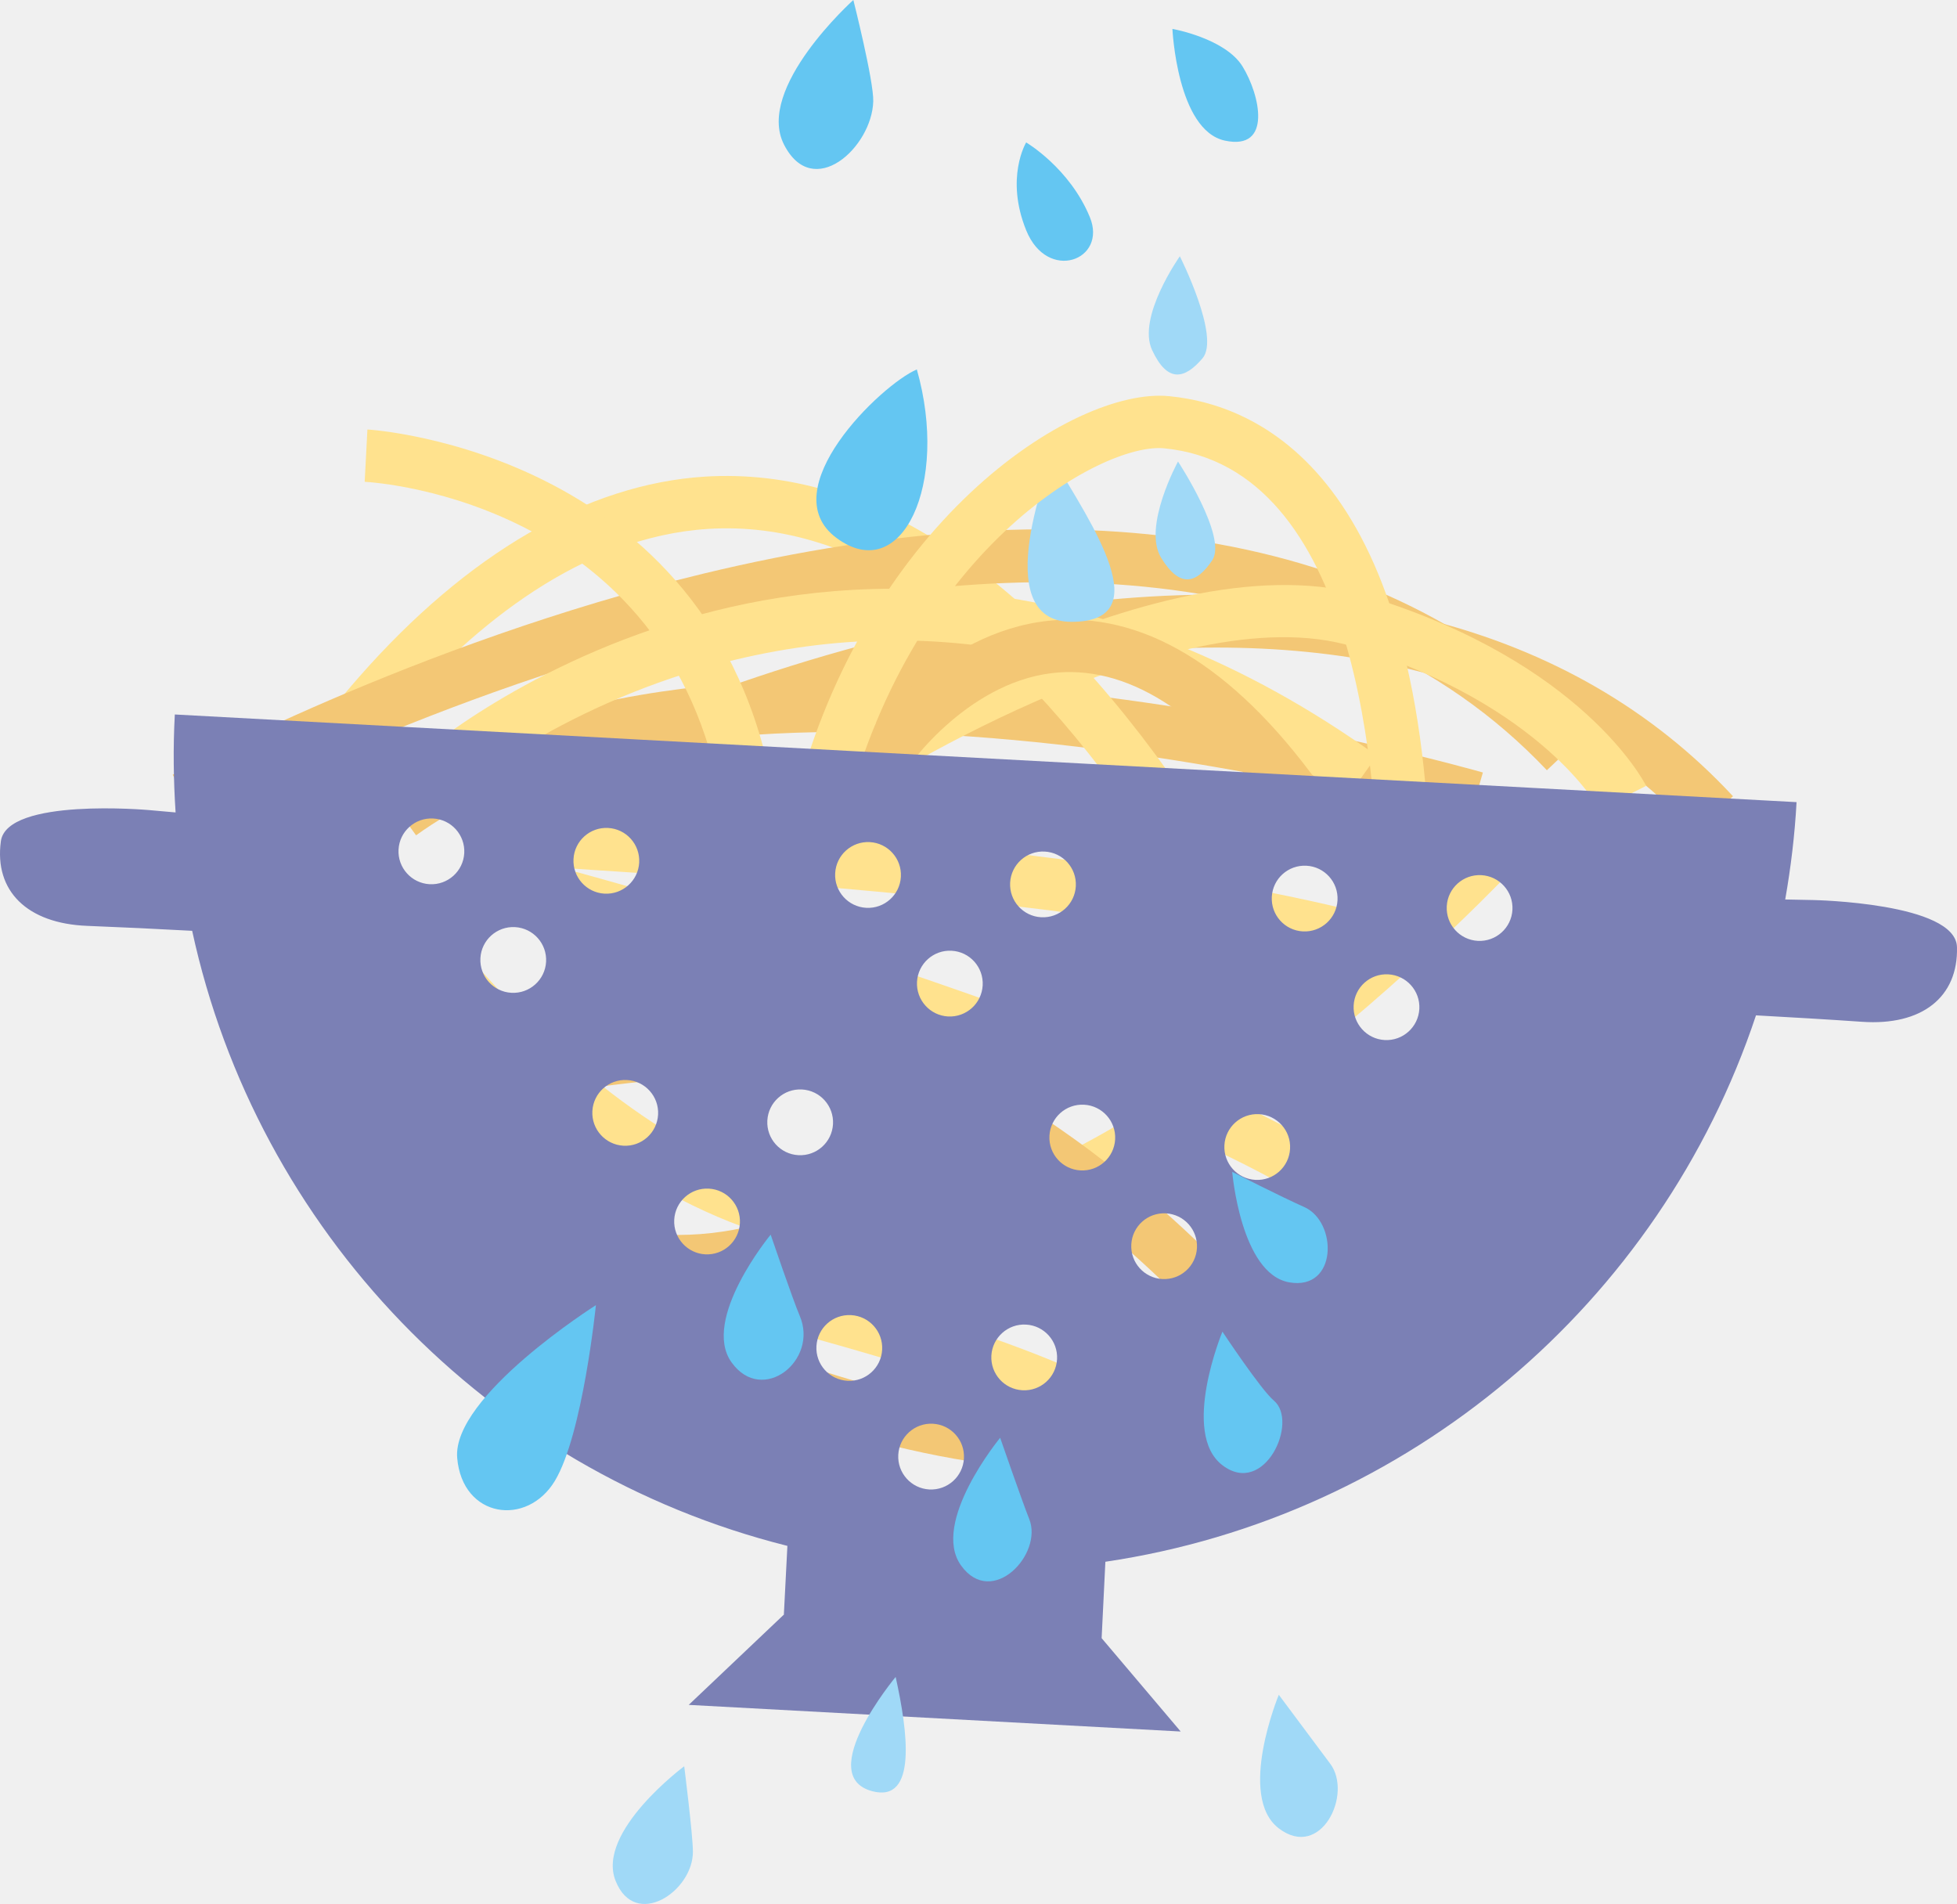
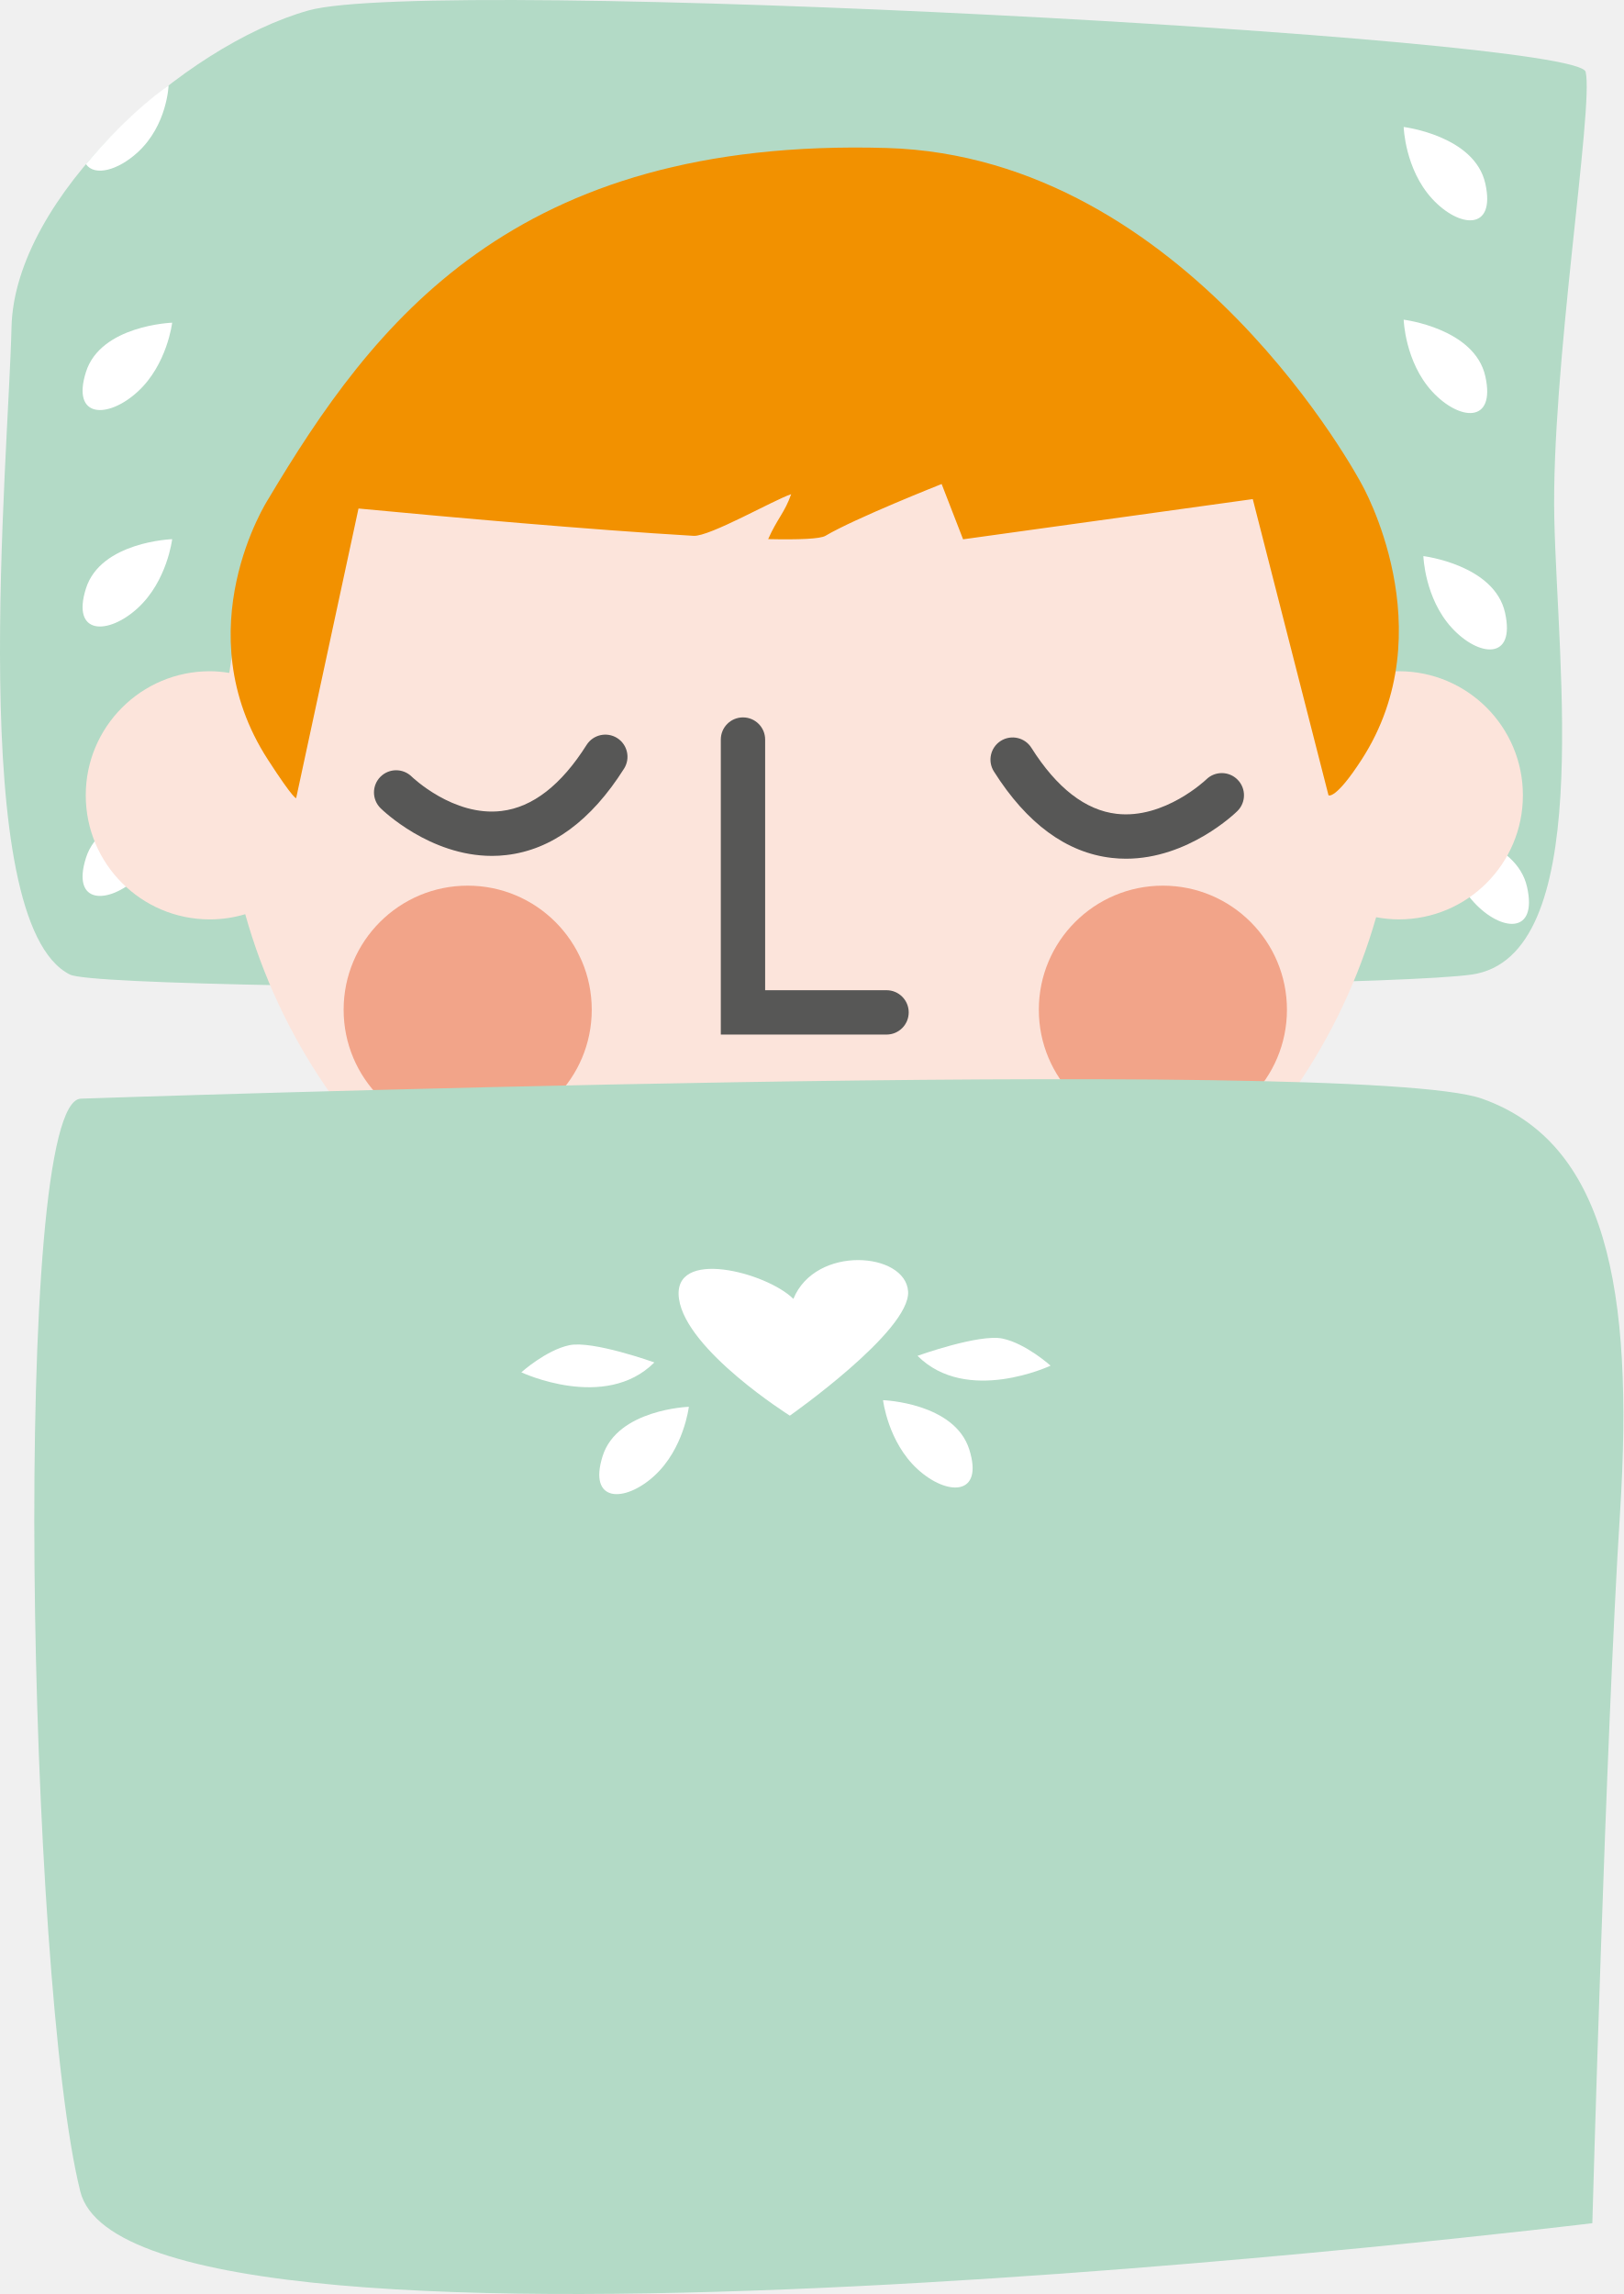
- <svg xmlns="http://www.w3.org/2000/svg" version="1.1" id="Layer_1" x="0px" y="0px" width="149.436" height="145.37" viewBox="0 0 149.436 145.37" enable-background="new 0 0 595.28 841.89" xml:space="preserve">
-   <defs id="defs4918" />
-   <g id="g4778" transform="translate(-223.0676,-348.463)">
-     <g id="g4780">
-       <path d="m 304.931,460.693 c -22.889,0 -55.621,-19.517 -60.955,-25.41 l 2.966,-2.684 c 6.996,7.729 51.708,31.873 69.067,21.563 l 2.043,3.439 c -3.657,2.174 -8.159,3.092 -13.121,3.092 z" id="path4782" style="fill:#f3c775" />
-     </g>
-     <g id="g4784">
-       <path d="m 254.838,412.241 -2.34,-3.244 c 10.695,-7.716 28.096,-10.304 51.723,-7.699 17.391,1.919 31.935,6.104 32.079,6.146 l -1.114,3.842 c -0.563,-0.163 -56.637,-16.15 -80.348,0.955 z" id="path4786" style="fill:#f3c775" />
-     </g>
-     <g id="g4788">
-       <path d="m 244.222,416.035 -3.555,-1.835 c 0.147,-0.284 3.663,-7.039 9.815,-14.046 8.289,-9.44 17.419,-14.731 26.404,-15.3 12.637,-0.779 24.963,7.382 36.623,24.316 l -3.295,2.268 c -10.807,-15.696 -21.93,-23.297 -33.076,-22.592 -19.294,1.221 -32.782,26.929 -32.916,27.189 z" id="path4790" style="fill:#ffe28e" />
-     </g>
-     <g id="g4792">
-       <path d="m 238.177,411.119 -1.924,-3.507 c 0.181,-0.1 18.374,-10.004 40.497,-15.345 29.677,-7.164 52.964,-2.929 67.341,12.254 l -2.904,2.75 c -32.432,-34.247 -102.309,3.461 -103.01,3.848 z" id="path4794" style="fill:#f3c775" />
-     </g>
-     <g id="g4796">
-       <path d="m 352.469,411.98 c -27.539,-29.65 -82.468,-3.286 -83.02,-3.016 l -1.757,-3.594 c 0.587,-0.287 14.587,-7.068 32.399,-10.104 23.899,-4.07 43.023,0.766 55.307,13.99 l -2.929,2.724 z" id="path4798" style="fill:#f3c775" />
-     </g>
-     <g id="g4800">
-       <path d="m 325.88,409.42 c -15.577,-11.169 -31.776,-14.603 -48.151,-10.208 -12.289,3.301 -20.1,10.021 -20.177,10.089 l -2.634,-3.011 c 0.34,-0.297 8.468,-7.324 21.598,-10.894 12.129,-3.297 30.944,-4.106 51.694,10.773 l -2.33,3.251 z" id="path4802" style="fill:#ffe28e" />
-     </g>
-     <g id="g4804">
-       <path d="m 345.197,410.268 c -0.035,-0.067 -4.285,-7.94 -18.743,-12.416 -13.872,-4.286 -38.036,11.455 -38.278,11.614 l -2.198,-3.342 c 1.055,-0.693 26.007,-16.942 41.659,-12.093 16.218,5.019 20.938,14.05 21.131,14.432 l -3.571,1.805 z" id="path4806" style="fill:#ffe28e" />
-     </g>
-     <g id="g4808">
-       <path d="m 320.448,410.543 c -5.677,-7.789 -11.432,-11.388 -17.103,-10.681 -6.449,0.797 -11.159,7.114 -11.682,8.408 0.091,-0.225 0.215,-0.959 -0.291,-1.653 l -3.232,2.355 c -0.33,-0.452 -0.62,-1.226 -0.128,-2.335 1.093,-2.466 6.933,-9.904 15.1,-10.775 7.135,-0.758 14.055,3.387 20.569,12.325 l -3.233,2.356 z" id="path4810" style="fill:#f3c775" />
-     </g>
-     <g id="g4812">
-       <path d="m 291.036,444.226 c -9.9,0 -20.291,-5.06 -30.161,-14.713 -7.741,-7.57 -12.415,-15.206 -12.61,-15.527 l 3.418,-2.077 c 0.181,0.296 18.271,29.592 40.777,28.276 17.676,-1.018 43.439,-28.328 43.697,-28.604 l 2.92,2.733 c -1.098,1.174 -27.118,28.756 -46.387,29.865 -0.549,0.031 -1.101,0.047 -1.654,0.047 z" id="path4814" style="fill:#ffe28e" />
-     </g>
-     <g id="g4816">
-       <path d="m 316.836,451.441 c -0.135,-0.155 -13.574,-15.591 -27.066,-19.554 -12.07,-3.546 -32.091,1.454 -37.94,3.072 l -0.32,0.087 -0.979,-3.879 0.489,1.939 -0.492,-1.938 0.234,-0.064 c 6.107,-1.688 27.049,-6.897 40.134,-3.055 14.632,4.299 28.389,20.108 28.967,20.779 l -3.027,2.613 z" id="path4818" style="fill:#f3c775" />
-     </g>
-     <g id="g4820">
-       <path d="m 274.815,446.751 c -0.059,0 -0.118,-10e-4 -0.175,-10e-4 l 0.033,-4 c 0.061,10e-4 0.122,10e-4 0.182,10e-4 17.872,0 36.125,-22.065 41.306,-28.848 l 3.179,2.428 c -20.911,27.369 -37.981,30.42 -44.525,30.42 z" id="path4822" style="fill:#f3c775" />
-     </g>
-     <g id="g4824">
-       <path d="m 339.488,427.064 c -13.465,-8.397 -53.732,-11.037 -70.927,-12.164 -8.818,-0.578 -8.818,-0.578 -9.507,-1.477 l 3.175,-2.434 c -0.415,-0.541 -0.951,-0.664 -0.974,-0.669 0.593,0.131 3.98,0.353 7.567,0.588 17.495,1.146 58.464,3.832 72.782,12.761 l -2.116,3.395 z" id="path4826" style="fill:#ffe28e" />
-     </g>
-     <g id="g4828">
-       <path d="m 330.129,445.906 c -7.713,-10.885 -53.883,-24.516 -71.022,-28.85 l 0.98,-3.879 c 2.574,0.651 63.165,16.105 73.306,30.416 l -3.264,2.313 z" id="path4830" style="fill:#ffe28e" />
-     </g>
-     <g id="g4832">
-       <path d="m 309.648,460.446 c -4.673,-6.278 -48.749,-15.98 -52.013,-16.222 l 0.166,-3.997 c 1.902,0.068 48.832,9.468 55.056,17.83 l -3.209,2.389 z" id="path4834" style="fill:#ffe28e" />
-     </g>
-     <g id="g4836">
-       <g id="g4838">
-         <path d="m 293.077,376.67 c -2.713,1.146 -11.104,9.215 -6.121,12.877 4.983,3.664 8.607,-4.133 6.121,-12.877 z" id="path4840" style="fill:#64c6f2" />
+ <svg xmlns="http://www.w3.org/2000/svg" version="1.1" id="Layer_1" x="0px" y="0px" width="109.826" height="155.181" viewBox="0 0 109.826 155.181" enable-background="new 0 0 595.28 841.89" xml:space="preserve">
+   <defs id="defs4412" />
+   <g id="g4312" transform="translate(-234.1784,-313.9726)">
+     <g id="g4314">
+       <g id="g4316">
+         <path d="m 238.91,379.898 c 2.704,1.352 86.496,1.186 94.83,0 8.332,-1.186 5.814,-20.75 5.592,-30.83 -0.225,-10.079 2.686,-27.865 2.119,-30.237 -0.564,-2.372 -77.988,-6.522 -86.411,-4.15 -8.422,2.372 -19.885,12.63 -20.083,21.434 -0.197,8.803 -3.162,40.227 3.953,43.783 z" id="path4318" style="fill:#b3dac6" />
      </g>
-       <g id="g4842">
-         <path d="m 301.425,359.338 c 0,0 -1.624,2.691 0,6.703 1.623,4.014 6.215,2.291 4.864,-0.996 -1.543,-3.758 -4.864,-5.707 -4.864,-5.707 z" id="path4844" style="fill:#64c6f2" />
+       <g id="g4320">
+         <path d="m 245.584,319.753 c 0,0 -2.552,1.693 -5.591,5.323 0.578,0.837 2.152,0.435 3.5,-0.8 2,-1.833 2.091,-4.523 2.091,-4.523 z" id="path4322" style="fill:#ffffff" />
      </g>
-       <g id="g4846">
-         <path d="m 288.229,348.463 c 0,0 -7.502,6.727 -5.292,11.045 2.21,4.32 6.707,0.217 6.812,-3.303 0.046,-1.549 -1.52,-7.742 -1.52,-7.742 z" id="path4848" style="fill:#64c6f2" />
+       <g id="g4324">
+         <path d="m 245.826,335.802 c 0,0 -4.833,0.168 -5.833,3.334 -1,3.166 1.5,3.166 3.5,1.333 2,-1.833 2.333,-4.667 2.333,-4.667 z" id="path4326" style="fill:#ffffff" />
      </g>
-       <g id="g4850">
-         <path d="m 312.593,350.67 c 0,0 0.355,7.742 4.004,8.529 3.649,0.785 2.68,-3.512 1.349,-5.666 -1.332,-2.152 -5.353,-2.863 -5.353,-2.863 z" id="path4852" style="fill:#64c6f2" />
+       <g id="g4328">
+         <path d="m 245.826,350.445 c 0,0 -4.833,0.168 -5.833,3.334 -1,3.166 1.5,3.166 3.5,1.332 2,-1.832 2.333,-4.666 2.333,-4.666 z" id="path4330" style="fill:#ffffff" />
      </g>
-       <g id="g4854">
-         <path d="m 303.418,383.404 c 0,0 -5.105,12.564 1.496,12.537 6.603,-0.025 1.594,-7.355 -1.496,-12.537 z" id="path4856" style="fill:#a0d9f7" />
+       <g id="g4332">
+         <path d="m 245.826,368.67 c 0,0 -4.833,0.168 -5.833,3.334 -1,3.166 1.5,3.166 3.5,1.332 2,-1.832 2.333,-4.666 2.333,-4.666 z" id="path4334" style="fill:#ffffff" />
      </g>
-       <g id="g4858">
-         <path d="m 313.02,383.701 c 0,0 -2.732,4.99 -1.287,7.352 1.444,2.363 2.714,1.961 3.9,0.188 1.186,-1.772 -2.613,-7.54 -2.613,-7.54 z" id="path4860" style="fill:#a0d9f7" />
+       <g id="g4336">
+         <path d="m 329.141,322.563 c 0,0 4.801,0.584 5.523,3.824 0.723,3.241 -1.768,3.025 -3.602,1.026 -1.834,-1.999 -1.921,-4.85 -1.921,-4.85 z" id="path4338" style="fill:#ffffff" />
      </g>
-       <g id="g4862">
-         <path d="m 313.16,368.029 c 0,0 -3.287,4.645 -2.121,7.156 1.164,2.512 2.471,2.258 3.854,0.633 1.38,-1.625 -1.733,-7.789 -1.733,-7.789 z" id="path4864" style="fill:#a0d9f7" />
+       <g id="g4340">
+         <path d="m 329.141,335.599 c 0,0 4.801,0.585 5.523,3.825 0.722,3.24 -1.768,3.024 -3.602,1.026 -1.833,-1.998 -1.921,-4.851 -1.921,-4.851 z" id="path4342" style="fill:#ffffff" />
+       </g>
+       <g id="g4344">
+         <path d="m 330.473,351.591 c 0,0 4.801,0.584 5.525,3.825 0.723,3.24 -1.768,3.025 -3.604,1.025 -1.833,-1.998 -1.921,-4.85 -1.921,-4.85 z" id="path4346" style="fill:#ffffff" />
+       </g>
+       <g id="g4348">
+         <path d="m 331.967,370.154 c 0,0 4.801,0.586 5.523,3.826 0.722,3.24 -1.768,3.023 -3.602,1.025 -1.835,-1.997 -1.921,-4.851 -1.921,-4.851 z" id="path4350" style="fill:#ffffff" />
      </g>
    </g>
-     <g id="g4866">
-       <path d="m 278.366,410.892 c -3.404,-24.06 -26.47,-25.589 -27.451,-25.643 l 0.208,-3.994 c 0.273,0.014 27.332,1.709 31.204,29.076 l -3.961,0.561 z" id="path4868" style="fill:#ffe28e" />
-     </g>
-     <g id="g4870">
-       <path d="m 282.379,427.781 c -0.19,0 -0.396,-0.027 -0.62,-0.087 -1.951,-0.517 -1.622,-2.073 -0.967,-5.176 0.511,-2.418 1.409,-6.348 2.668,-11.68 5.295,-22.416 21.598,-32.849 28.881,-32.127 7.466,0.723 19.992,6.797 19.992,39.364 l -4,0 c 0,-10.162 -1.596,-33.953 -16.379,-35.384 -4.761,-0.452 -19.572,7.774 -24.602,29.066 -1.841,7.794 -2.599,11.278 -2.904,12.832 l 0.33,0.097 c -0.41,1.397 -0.909,3.095 -2.399,3.095 z m -0.572,-3.967 1.904,0.56 c -0.235,-0.247 -0.55,-0.451 -0.954,-0.553 -0.343,-0.087 -0.663,-0.077 -0.95,-0.007 z" id="path4872" style="fill:#ffe28e" />
-     </g>
-     <g id="g4874">
-       <g id="g4876">
-         <path d="m 361.54,417.182 -2.154,-0.043 c 0.427,-2.431 0.729,-4.906 0.866,-7.432 l -123.835,-6.693 c -0.137,2.524 -0.102,5.018 0.059,7.479 l -2.059,-0.182 c 0,0 -10.828,-0.967 -11.283,2.383 -0.516,3.791 2.005,6.283 6.598,6.459 2.568,0.1 5.374,0.236 8.009,0.378 4.95,22.838 22.545,41.219 45.452,46.961 l -0.271,5.271 -0.021,-0.002 -7.243,6.871 37.567,2.033 -6.037,-7.127 0.286,-5.834 c 23.14,-3.424 42.356,-19.726 49.681,-41.718 2.66,0.145 5.498,0.312 8.09,0.491 4.584,0.32 7.361,-1.885 7.256,-5.707 -0.093,-3.381 -10.961,-3.588 -10.961,-3.588 z m -58.697,-3.702 c 1.386,0.074 2.448,1.258 2.374,2.643 -0.076,1.387 -1.26,2.447 -2.645,2.373 -1.385,-0.074 -2.445,-1.258 -2.371,-2.643 0.075,-1.384 1.258,-2.447 2.642,-2.373 z m -1.432,36.116 c 1.386,0.074 2.448,1.256 2.373,2.643 -0.075,1.383 -1.257,2.447 -2.644,2.371 -1.384,-0.074 -2.446,-1.258 -2.372,-2.643 0.076,-1.383 1.259,-2.447 2.643,-2.371 z m -16.001,1.65 c 0.075,-1.387 1.258,-2.449 2.645,-2.373 1.386,0.074 2.449,1.258 2.373,2.643 -0.074,1.385 -1.258,2.447 -2.644,2.373 -1.387,-0.077 -2.449,-1.26 -2.374,-2.643 z m 10.322,-30.193 c 1.387,0.074 2.448,1.258 2.373,2.643 -0.075,1.385 -1.258,2.447 -2.644,2.375 -1.382,-0.076 -2.445,-1.262 -2.371,-2.646 0.076,-1.386 1.26,-2.448 2.642,-2.372 z m -1.431,36.113 c 1.386,0.074 2.449,1.26 2.373,2.645 -0.074,1.383 -1.258,2.447 -2.644,2.373 -1.384,-0.076 -2.446,-1.26 -2.371,-2.646 0.076,-1.384 1.259,-2.446 2.642,-2.372 z m -4.816,-44.408 c 1.386,0.076 2.448,1.258 2.374,2.645 -0.076,1.385 -1.259,2.449 -2.645,2.373 -1.387,-0.076 -2.449,-1.26 -2.373,-2.645 0.075,-1.385 1.258,-2.447 2.644,-2.373 z m -33.611,3.215 c -1.386,-0.076 -2.449,-1.26 -2.374,-2.646 0.075,-1.385 1.258,-2.447 2.645,-2.371 1.386,0.074 2.448,1.26 2.373,2.645 -0.075,1.381 -1.259,2.446 -2.644,2.372 z m 6.247,8.291 c -1.383,-0.072 -2.445,-1.258 -2.37,-2.643 0.074,-1.385 1.258,-2.447 2.642,-2.373 1.386,0.076 2.448,1.26 2.374,2.645 -0.076,1.384 -1.26,2.447 -2.646,2.371 z m 4.739,-10.215 c 0.075,-1.383 1.258,-2.447 2.643,-2.371 1.385,0.074 2.448,1.258 2.373,2.643 -0.074,1.385 -1.258,2.447 -2.644,2.373 -1.385,-0.075 -2.446,-1.26 -2.372,-2.645 z m 3.815,21.89 c -1.387,-0.076 -2.449,-1.26 -2.374,-2.645 0.075,-1.385 1.258,-2.447 2.644,-2.371 1.386,0.074 2.448,1.258 2.374,2.643 -0.075,1.385 -1.258,2.448 -2.644,2.373 z m 6.247,8.293 c -1.383,-0.076 -2.446,-1.26 -2.371,-2.645 0.075,-1.383 1.259,-2.447 2.642,-2.371 1.387,0.074 2.448,1.258 2.373,2.643 -0.075,1.385 -1.257,2.448 -2.644,2.373 z m 4.739,-10.214 c 0.075,-1.387 1.258,-2.447 2.642,-2.373 1.386,0.074 2.447,1.258 2.373,2.643 -0.075,1.387 -1.259,2.449 -2.645,2.373 -1.383,-0.075 -2.445,-1.259 -2.37,-2.643 z m 23.914,3.806 c -1.386,-0.074 -2.447,-1.258 -2.373,-2.645 0.075,-1.385 1.259,-2.445 2.644,-2.371 1.387,0.076 2.449,1.258 2.373,2.645 -0.074,1.383 -1.257,2.447 -2.644,2.371 z m 6.248,8.295 c -1.384,-0.076 -2.446,-1.26 -2.37,-2.645 0.074,-1.385 1.258,-2.447 2.641,-2.371 1.386,0.074 2.448,1.258 2.373,2.643 -0.074,1.387 -1.258,2.447 -2.644,2.373 z m 7.11,-7.572 c -1.384,-0.074 -2.445,-1.258 -2.37,-2.645 0.074,-1.385 1.258,-2.445 2.642,-2.373 1.386,0.076 2.448,1.26 2.372,2.645 -0.075,1.385 -1.259,2.449 -2.644,2.373 z m 3.622,-18.971 c -1.387,-0.074 -2.447,-1.258 -2.373,-2.643 0.076,-1.385 1.258,-2.447 2.645,-2.371 1.385,0.072 2.447,1.256 2.373,2.641 -0.076,1.387 -1.261,2.447 -2.645,2.373 z m 6.248,8.295 c -1.385,-0.076 -2.446,-1.26 -2.371,-2.645 0.074,-1.385 1.258,-2.447 2.643,-2.371 1.385,0.072 2.447,1.258 2.373,2.641 -0.077,1.387 -1.26,2.449 -2.645,2.375 z m 7.109,-7.572 c -1.384,-0.076 -2.445,-1.258 -2.37,-2.645 0.073,-1.385 1.257,-2.447 2.64,-2.373 1.387,0.076 2.449,1.26 2.375,2.645 -0.076,1.385 -1.259,2.447 -2.645,2.373 z" id="path4878" style="fill:#7b80b5" />
+     <g id="g4352">
+       <g id="g4354">
+         <path d="m 328.814,359.379 c -0.139,0 -0.273,0.014 -0.41,0.021 -2.758,-19.268 -19.321,-34.082 -39.352,-34.082 -20.062,0 -36.645,14.861 -39.362,34.174 -0.431,-0.068 -0.868,-0.113 -1.317,-0.113 -4.635,0 -8.393,3.758 -8.393,8.393 0,4.637 3.757,8.395 8.393,8.395 0.833,0 1.637,-0.126 2.396,-0.352 4.686,16.742 20.045,29.025 38.283,29.025 18.164,0 33.473,-12.184 38.225,-28.82 0.5,0.092 1.012,0.146 1.537,0.146 4.635,0 8.393,-3.758 8.393,-8.395 0,-4.634 -3.758,-8.392 -8.393,-8.392 z" id="path4356" style="fill:#fce4db" />
+       </g>
+       <g id="g4358">
+         <circle cx="265.819" cy="382.277" r="8.393" id="circle4360" style="fill:#f2a489" />
+       </g>
+       <g id="g4362">
+         <path d="m 267.461,371.871 c -4.21,0 -7.392,-3.084 -7.535,-3.225 -0.59,-0.581 -0.597,-1.531 -0.016,-2.121 0.58,-0.588 1.527,-0.597 2.118,-0.02 l 0,0 c 0.028,0.027 2.819,2.723 6.081,2.327 2.103,-0.249 4.038,-1.752 5.753,-4.466 0.443,-0.701 1.369,-0.907 2.069,-0.468 0.7,0.443 0.909,1.369 0.467,2.069 -2.229,3.528 -4.908,5.495 -7.964,5.847 -0.329,0.04 -0.654,0.057 -0.973,0.057 z" id="path4364" style="fill:#575756" />
+       </g>
+       <g id="g4366">
+         <path d="m 310.356,372.062 c -0.319,0 -0.644,-0.018 -0.974,-0.056 -3.056,-0.352 -5.735,-2.319 -7.964,-5.847 -0.442,-0.7 -0.233,-1.626 0.467,-2.069 0.702,-0.44 1.628,-0.232 2.069,0.468 1.72,2.722 3.662,4.226 5.771,4.468 3.229,0.372 6.031,-2.298 6.06,-2.325 0.589,-0.582 1.54,-0.574 2.121,0.016 0.581,0.59 0.575,1.54 -0.016,2.121 -0.142,0.141 -3.324,3.224 -7.534,3.224 z" id="path4368" style="fill:#575756" />
+       </g>
+       <g id="g4370">
+         <path d="m 294.155,383.957 -11.212,0 0,-19.955 c 0,-0.828 0.671,-1.5 1.5,-1.5 0.829,0 1.5,0.672 1.5,1.5 l 0,16.955 8.212,0 c 0.829,0 1.5,0.672 1.5,1.5 0,0.828 -0.671,1.5 -1.5,1.5 z" id="path4372" style="fill:#575756" />
+       </g>
+       <g id="g4374">
+         <path d="m 326.295,346.714 c 0,0 -11.686,-22.139 -32.14,-22.731 -25.285,-0.733 -34.737,11.861 -41.852,23.791 0,0 -5.672,8.818 0,17.587 1.781,2.754 1.912,2.602 1.912,2.602 l 4.217,-19.591 c 6.143,0.582 15.667,1.438 22.67,1.848 1.082,0.063 5.467,-2.449 6.602,-2.818 -0.442,1.26 -0.948,1.658 -1.557,3.04 2.097,0.046 3.519,-0.013 3.875,-0.224 2.004,-1.187 7.861,-3.504 7.861,-3.504 l 1.451,3.741 19.598,-2.72 5.123,20.036 c 0,0 0.458,0.344 2.239,-2.41 5.673,-8.769 0.001,-18.647 0.001,-18.647 z" id="path4376" style="fill:#f29100" />
+       </g>
+       <g id="g4378">
+         <circle cx="312.851" cy="382.277" r="8.393" id="circle4380" style="fill:#f2a489" />
      </g>
    </g>
-     <g id="g4880">
-       <g id="g4882">
-         <g id="g4884">
-           <path d="m 268.571,448.113 c 0,0 -11,6.954 -10.592,11.67 0.396,4.592 5.331,5.279 7.46,1.742 2.129,-3.539 3.132,-13.412 3.132,-13.412 z" id="path4886" style="fill:#64c6f2" />
+     <g id="g4382">
+       <g id="g4384">
+         <path d="m 239.649,388.293 c 0,0 86.419,-2.963 94.79,0 8.371,2.965 10.305,12.787 9.338,28.033 -0.967,15.248 -1.873,48.037 -1.873,48.037 0,0 -98.735,12.09 -102.292,-2.141 -3.558,-14.228 -4.719,-73.775 0.037,-73.929 z" id="path4386" style="fill:#b3dac6" />
+       </g>
+       <g id="g4388">
+         <g id="g4390">
+           <path d="m 287.852,401.838 c -1.786,-1.785 -8.238,-3.5 -7.738,0 0.5,3.5 7.5,7.898 7.5,7.898 0,0 8.167,-5.732 8,-8.398 -0.167,-2.666 -6.258,-3.168 -7.762,0.5 z" id="path4392" style="fill:#ffffff" />
        </g>
-         <g id="g4888">
-           <path d="m 317.16,437.938 c 0,0 0.649,7.777 4.351,8.432 3.702,0.652 3.707,-4.618 1.143,-5.752 -1.734,-0.767 -5.494,-2.68 -5.494,-2.68 z" id="path4890" style="fill:#64c6f2" />
+         <g id="g4394">
+           <path d="m 278.448,406.137 c 0,0 -4.17,-1.498 -5.752,-1.166 -1.582,0.334 -3.248,1.834 -3.248,1.834 0,0 5.667,2.666 9,-0.668 z" id="path4396" style="fill:#ffffff" />
        </g>
-         <g id="g4892">
-           <path d="m 316.412,450.135 c 0,0 -3.214,7.75 0,10.199 3.214,2.449 5.842,-3.333 3.928,-4.934 -0.988,-0.826 -3.928,-5.265 -3.928,-5.265 z" id="path4894" style="fill:#64c6f2" />
+         <g id="g4398">
+           <path d="m 280.781,409.137 c 0,0 -4.833,0.168 -5.833,3.334 -1,3.166 1.5,3.166 3.5,1.334 2,-1.834 2.333,-4.668 2.333,-4.668 z" id="path4400" style="fill:#ffffff" />
        </g>
-         <g id="g4896">
-           <path d="m 320.717,477.861 c 0,0 -3.213,7.75 0,10.199 3.215,2.449 5.658,-2.617 3.928,-4.932 -0.772,-1.032 -3.928,-5.267 -3.928,-5.267 z" id="path4898" style="fill:#a0d9f7" />
+         <g id="g4402">
+           <path d="m 296.252,405.689 c 0,0 4.17,-1.5 5.752,-1.166 1.582,0.332 3.248,1.832 3.248,1.832 0,0 -5.667,2.666 -9,-0.666 z" id="path4404" style="fill:#ffffff" />
        </g>
-         <g id="g4900">
-           <path d="m 275.314,483.318 c 0,0 -6.738,4.998 -5.24,8.75 1.499,3.752 5.904,0.807 5.904,-2.215 0,-1.286 -0.664,-6.535 -0.664,-6.535 z" id="path4902" style="fill:#a0d9f7" />
+         <g id="g4406">
+           <path d="m 293.919,408.689 c 0,0 4.833,0.168 5.833,3.334 1,3.166 -1.5,3.166 -3.5,1.332 -2,-1.832 -2.333,-4.666 -2.333,-4.666 z" id="path4408" style="fill:#ffffff" />
        </g>
-         <g id="g4904">
-           <path d="m 299.439,458.238 c 0,0 -5.339,6.473 -2.983,9.754 2.357,3.281 6.294,-0.867 5.198,-3.566 -0.484,-1.194 -2.215,-6.188 -2.215,-6.188 z" id="path4906" style="fill:#64c6f2" />
-         </g>
-         <g id="g4908">
-           <path d="m 281.915,442.729 c 0,0 -5.34,6.471 -2.984,9.754 2.357,3.281 6.669,-0.155 5.199,-3.568 -0.51,-1.184 -2.215,-6.186 -2.215,-6.186 z" id="path4910" style="fill:#64c6f2" />
-         </g>
-       </g>
-       <g id="g4912">
-         <path d="m 291.459,476.498 c 0,0 -6.281,7.548 -1.776,8.727 3.442,0.9 2.697,-4.575 1.776,-8.727 z" id="path4914" style="fill:#a0d9f7" />
      </g>
    </g>
  </g>
</svg>
